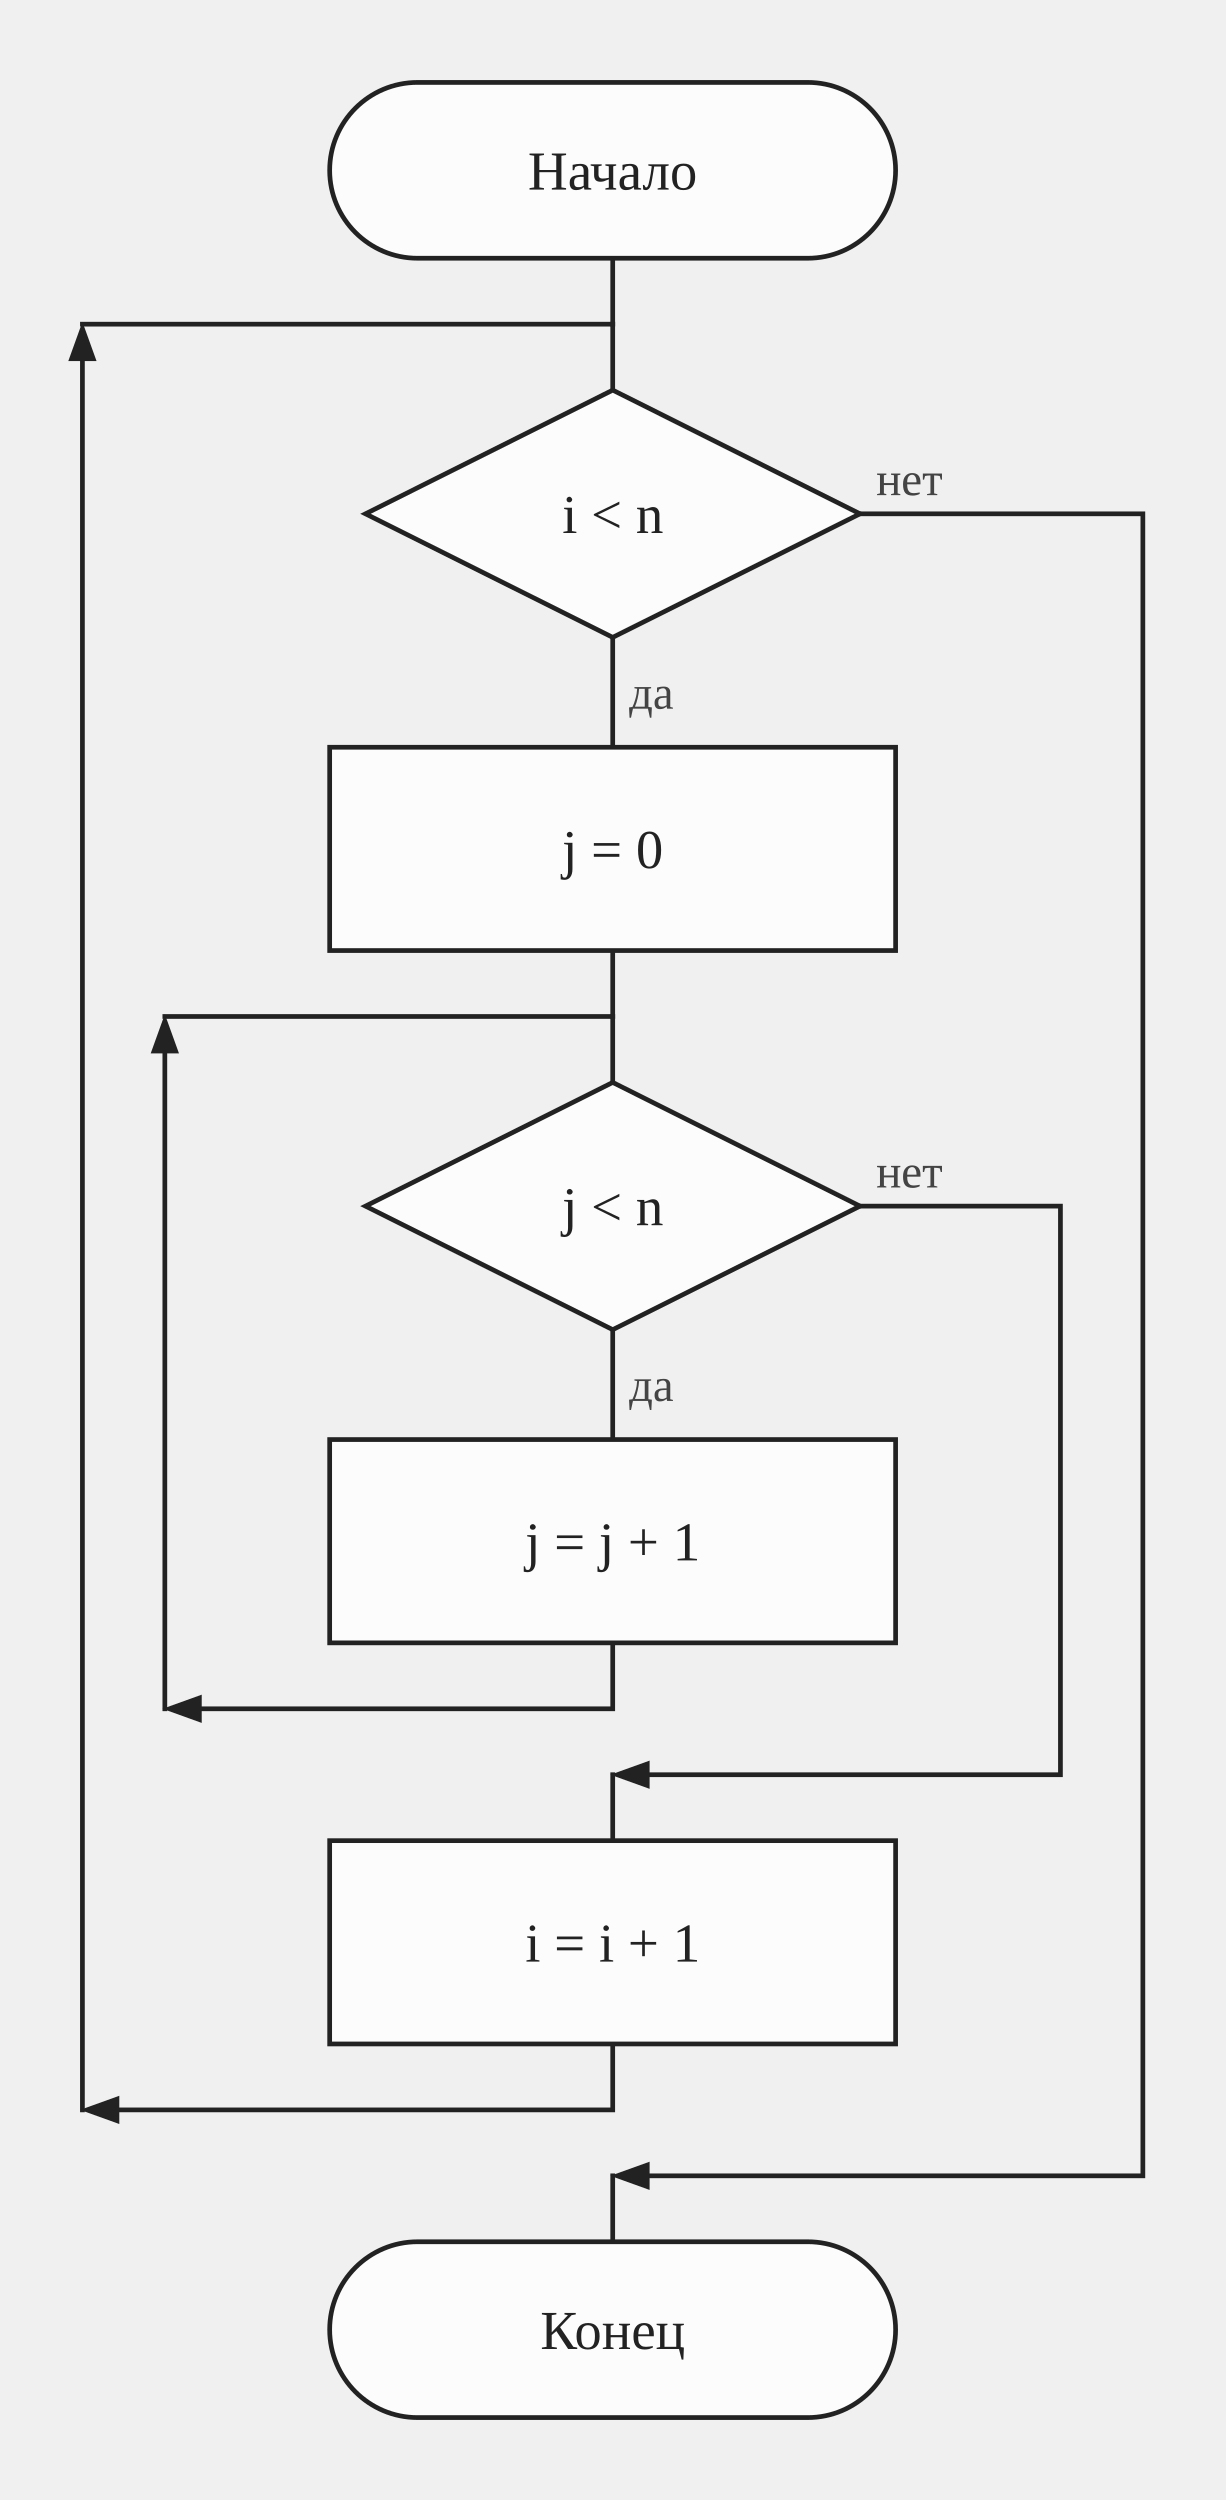
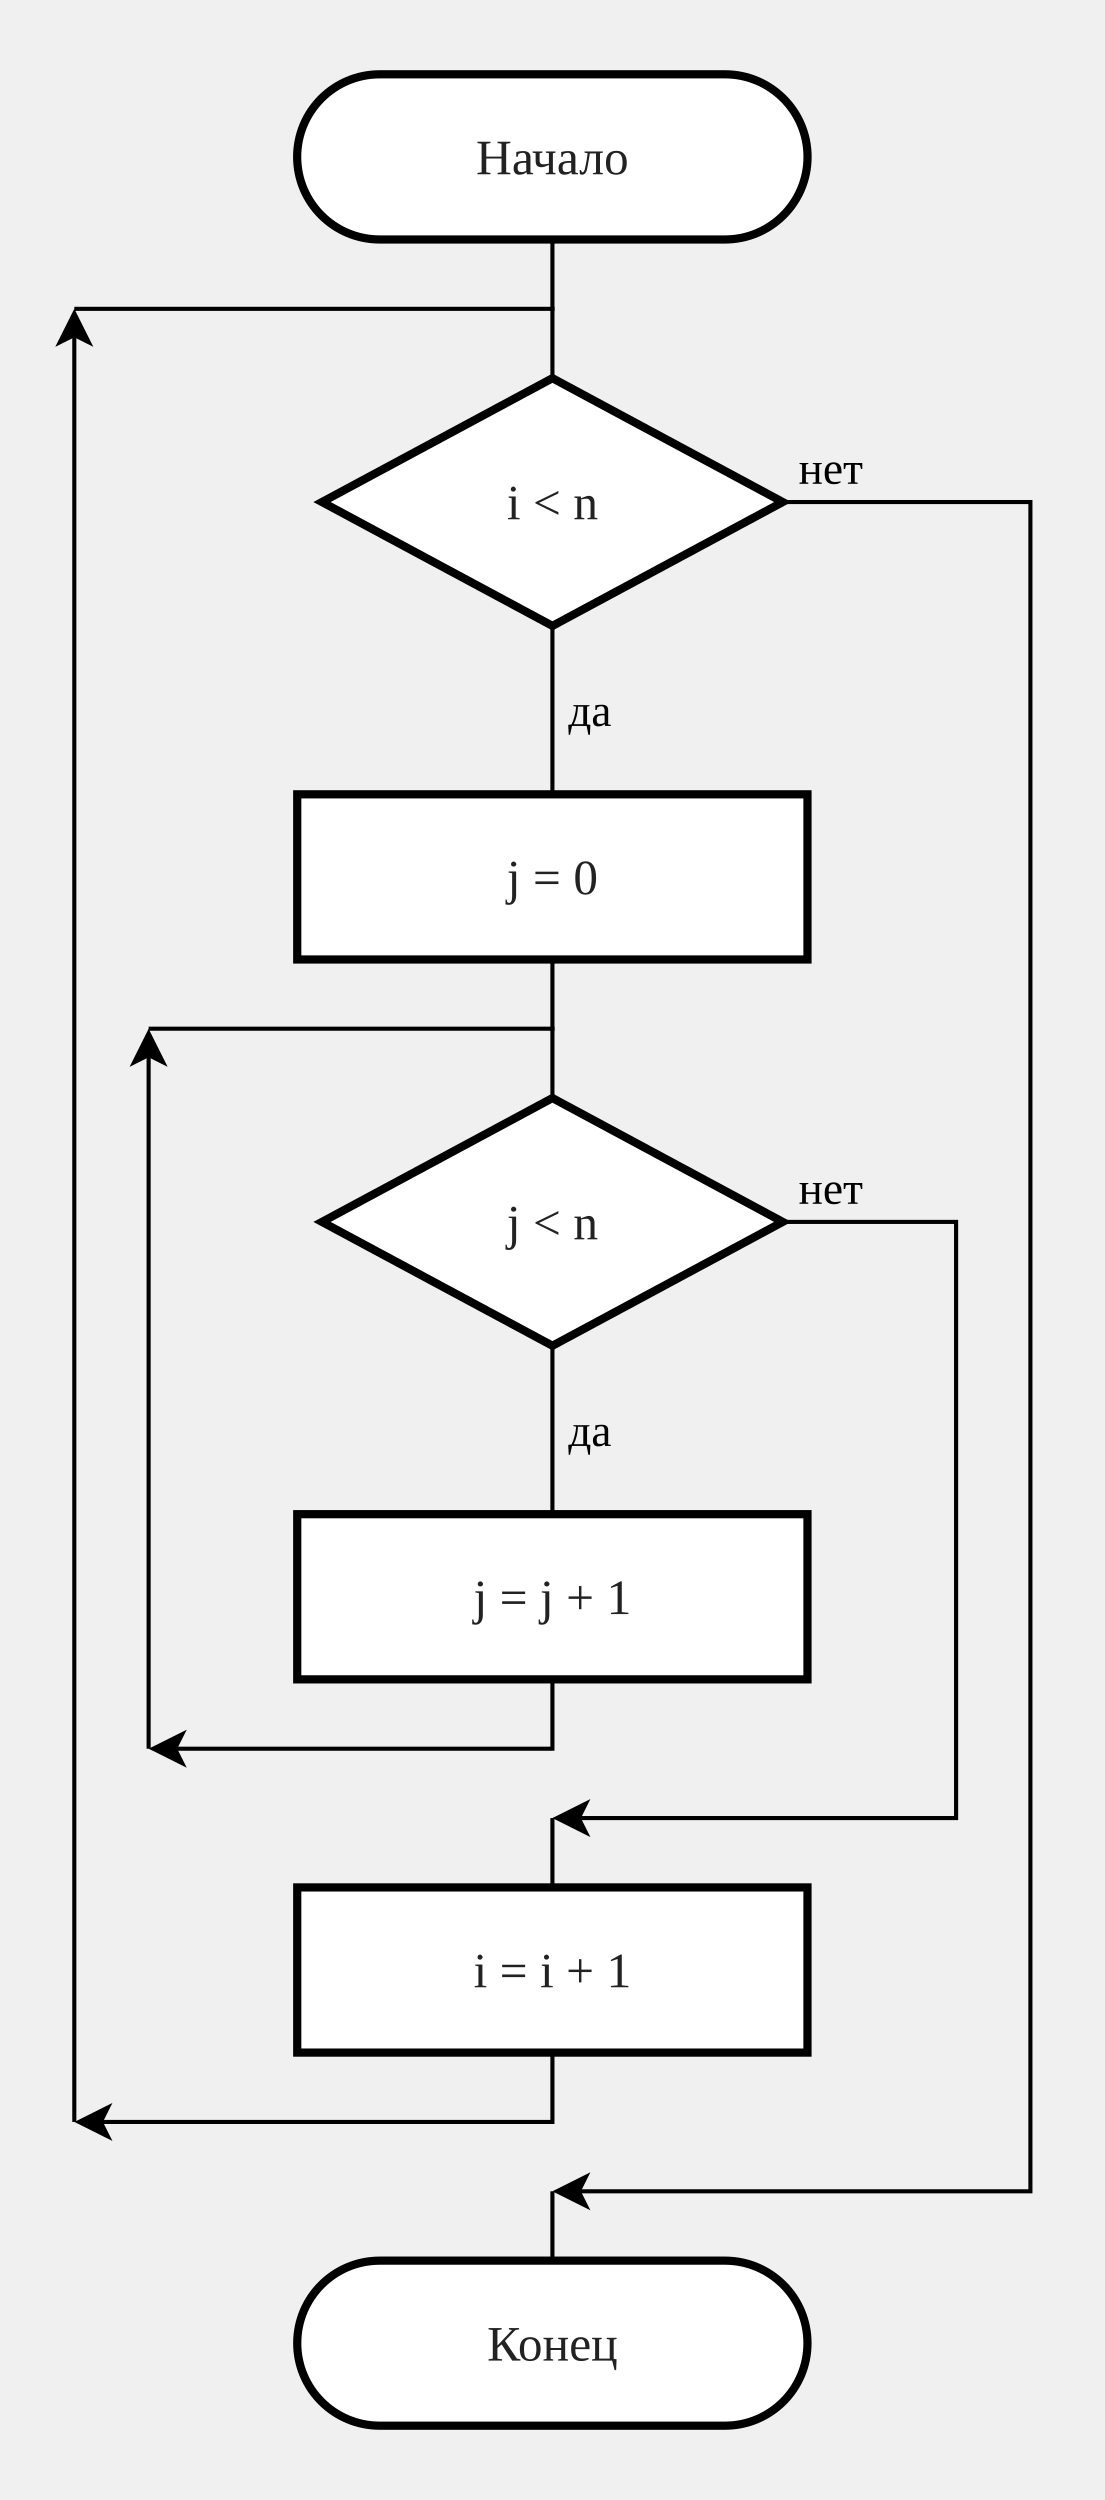
- <svg xmlns="http://www.w3.org/2000/svg" width="78.05mm" height="159.25mm" viewBox="0 0 78.05 159.25">
-   <g fill="none" stroke="#222" stroke-width="0.3" stroke-linecap="square">
-     <path d="M 39.03 16.45 L 39.03 20.65" />
-     <path d="M 39.03 20.65 L 39.03 24.85" />
-     <path d="M 39.03 40.6 L 39.03 47.6" />
-     <path d="M 39.03 60.55 L 39.03 64.75" />
-     <path d="M 39.03 64.75 L 39.03 68.95" />
-     <path d="M 39.03 84.7 L 39.03 91.7" />
-     <path d="M 39.03 104.65 L 39.03 108.85 L 12.85 108.85 M 10.5 108.85 L 10.5 67.1 M 10.5 64.75 L 39.03 64.75" />
-     <polygon points="10.35,108.85 12.85,107.95 12.85,109.75" fill="#222" stroke="none" />
-     <polygon points="10.5,64.6 11.4,67.1 9.6,67.1" fill="#222" stroke="none" />
-     <path d="M 54.78 76.83 L 67.55 76.83 L 67.55 113.05 L 41.38 113.05" />
-     <polygon points="38.88,113.05 41.38,112.15 41.38,113.95" fill="#222" stroke="none" />
-     <path d="M 39.03 113.05 L 39.03 117.25" />
-     <path d="M 39.03 130.2 L 39.03 134.4 L 7.6 134.4 M 5.25 134.4 L 5.25 23 M 5.25 20.65 L 39.03 20.65" />
-     <polygon points="5.1,134.4 7.6,133.5 7.6,135.3" fill="#222" stroke="none" />
-     <polygon points="5.25,20.5 6.15,23 4.35,23" fill="#222" stroke="none" />
-     <path d="M 54.78 32.73 L 72.8 32.73 L 72.8 138.6 L 41.38 138.6" />
-     <polygon points="38.88,138.6 41.38,137.7 41.38,139.5" fill="#222" stroke="none" />
-     <path d="M 39.03 138.6 L 39.03 142.8" />
+ <svg xmlns="http://www.w3.org/2000/svg" width="78.05mm" height="176.63mm" viewBox="0 0 78.05 176.63">
+   <g fill="none" stroke="#000" stroke-width="0.29">
+     <path d="M 39.03 16.92 L 39.03 21.82" stroke-linecap="square" />
+     <path d="M 39.03 21.82 L 39.03 26.72" stroke-linecap="square" />
+     <path d="M 39.03 44.22 L 39.03 56.12" stroke-linecap="square" />
+     <path d="M 39.03 67.78 L 39.03 72.68" stroke-linecap="square" />
+     <path d="M 39.03 72.68 L 39.03 77.58" stroke-linecap="square" />
+     <path d="M 39.03 95.08 L 39.03 106.98" stroke-linecap="square" />
+     <path d="M 39.03 118.65 L 39.03 123.55 L 12.36 123.55 M 10.5 123.55 L 10.5 74.54 M 10.5 72.68 L 39.03 72.68" stroke-linecap="butt" />
+     <polygon points="10.83,123.55 12.87,122.53 12.36,123.55 12.87,124.57" fill="#000" stroke-miterlimit="10" />
+     <polygon points="10.5,73.01 11.52,75.05 10.5,74.54 9.48,75.05" fill="#000" stroke-miterlimit="10" />
+     <path d="M 55.3 86.33 L 67.55 86.33 L 67.55 128.45 L 40.88 128.45" stroke-linecap="butt" />
+     <polygon points="39.35,128.45 41.39,127.43 40.88,128.45 41.39,129.47" fill="#000" stroke-miterlimit="10" />
+     <path d="M 39.03 128.45 L 39.03 133.35" stroke-linecap="butt" />
+     <path d="M 39.03 145.02 L 39.03 149.92 L 7.11 149.92 M 5.25 149.92 L 5.25 23.67 M 5.25 21.82 L 39.03 21.82" stroke-linecap="butt" />
+     <polygon points="5.58,149.92 7.62,148.9 7.11,149.92 7.62,150.94" fill="#000" stroke-miterlimit="10" />
+     <polygon points="5.25,22.14 6.27,24.18 5.25,23.67 4.23,24.18" fill="#000" stroke-miterlimit="10" />
+     <path d="M 55.3 35.47 L 72.8 35.47 L 72.8 154.82 L 40.88 154.82" stroke-linecap="butt" />
+     <polygon points="39.35,154.82 41.39,153.8 40.88,154.82 41.39,155.84" fill="#000" stroke-miterlimit="10" />
+     <path d="M 39.03 154.82 L 39.03 159.72" stroke-linecap="butt" />
  </g>
  <g data-block-id="b1">
-     <g fill="#fcfcfc" stroke="#222" stroke-width="0.3">
-       <path d="M 26.6 5.25 H 51.45 A 5.6 5.6 0 0 1 51.45 16.45 H 26.6 A 5.6 5.6 0 0 1 26.6 5.25 Z" />
+     <g fill="#fff" stroke="#000" stroke-width="0.58">
+       <path d="M 26.83 5.25 H 51.22 A 5.83 5.83 0 0 1 51.22 16.92 H 26.83 A 5.83 5.83 0 0 1 26.83 5.25 Z" />
    </g>
    <g fill="#222" stroke="none" font-family="Tinos, Times New Roman, serif" font-size="3.5">
-       <text x="39.03" y="12.08" text-anchor="middle">Начало</text>
+       <text x="39.03" y="12.31" text-anchor="middle">Начало</text>
    </g>
  </g>
  <g data-block-id="b6">
-     <g fill="#fcfcfc" stroke="#222" stroke-width="0.3">
-       <polygon points="39.03,24.85 54.78,32.73 39.03,40.6 23.28,32.73" />
+     <g fill="#fff" stroke="#000" stroke-width="0.58">
+       <polygon points="39.03,26.72 55.3,35.47 39.03,44.22 22.75,35.47" />
    </g>
    <g fill="#222" stroke="none" font-family="Tinos, Times New Roman, serif" font-size="3.5">
-       <text x="39.03" y="33.95" text-anchor="middle">i &lt; n</text>
+       <text x="39.03" y="36.69" text-anchor="middle">i &lt; n</text>
    </g>
  </g>
  <g data-block-id="b2">
-     <g fill="#fcfcfc" stroke="#222" stroke-width="0.3">
-       <rect x="21" y="47.6" width="36.05" height="12.95" />
+     <g fill="#fff" stroke="#000" stroke-width="0.58">
+       <rect x="21" y="56.12" width="36.05" height="11.67" />
    </g>
    <g fill="#222" stroke="none" font-family="Tinos, Times New Roman, serif" font-size="3.5">
-       <text x="39.03" y="55.3" text-anchor="middle">j = 0</text>
+       <text x="39.03" y="63.18" text-anchor="middle">j = 0</text>
    </g>
  </g>
  <g data-block-id="b4">
-     <g fill="#fcfcfc" stroke="#222" stroke-width="0.3">
-       <polygon points="39.03,68.95 54.78,76.83 39.03,84.7 23.28,76.83" />
+     <g fill="#fff" stroke="#000" stroke-width="0.58">
+       <polygon points="39.03,77.58 55.3,86.33 39.03,95.08 22.75,86.33" />
    </g>
    <g fill="#222" stroke="none" font-family="Tinos, Times New Roman, serif" font-size="3.5">
-       <text x="39.03" y="78.05" text-anchor="middle">j &lt; n</text>
+       <text x="39.03" y="87.56" text-anchor="middle">j &lt; n</text>
    </g>
  </g>
  <g data-block-id="b3">
-     <g fill="#fcfcfc" stroke="#222" stroke-width="0.3">
-       <rect x="21" y="91.7" width="36.05" height="12.95" />
+     <g fill="#fff" stroke="#000" stroke-width="0.58">
+       <rect x="21" y="106.98" width="36.05" height="11.67" />
    </g>
    <g fill="#222" stroke="none" font-family="Tinos, Times New Roman, serif" font-size="3.5">
-       <text x="39.03" y="99.4" text-anchor="middle">j = j + 1</text>
+       <text x="39.03" y="114.04" text-anchor="middle">j = j + 1</text>
    </g>
  </g>
  <g data-block-id="b5">
-     <g fill="#fcfcfc" stroke="#222" stroke-width="0.3">
-       <rect x="21" y="117.25" width="36.05" height="12.95" />
+     <g fill="#fff" stroke="#000" stroke-width="0.58">
+       <rect x="21" y="133.35" width="36.05" height="11.67" />
    </g>
    <g fill="#222" stroke="none" font-family="Tinos, Times New Roman, serif" font-size="3.5">
-       <text x="39.03" y="124.95" text-anchor="middle">i = i + 1</text>
+       <text x="39.03" y="140.41" text-anchor="middle">i = i + 1</text>
    </g>
  </g>
  <g data-block-id="b7">
-     <g fill="#fcfcfc" stroke="#222" stroke-width="0.3">
-       <path d="M 26.6 142.8 H 51.45 A 5.6 5.6 0 0 1 51.45 154 H 26.6 A 5.6 5.6 0 0 1 26.6 142.8 Z" />
+     <g fill="#fff" stroke="#000" stroke-width="0.58">
+       <path d="M 26.83 159.72 H 51.22 A 5.83 5.83 0 0 1 51.22 171.38 H 26.83 A 5.83 5.83 0 0 1 26.83 159.72 Z" />
    </g>
    <g fill="#222" stroke="none" font-family="Tinos, Times New Roman, serif" font-size="3.5">
-       <text x="39.03" y="149.63" text-anchor="middle">Конец</text>
+       <text x="39.03" y="166.78" text-anchor="middle">Конец</text>
    </g>
  </g>
-   <g fill="#444" stroke="none" font-family="Tinos, Times New Roman, serif" font-size="2.98">
-     <text x="40.07" y="89.24">да</text>
-     <text x="55.82" y="75.64">нет</text>
-     <text x="40.07" y="45.14">да</text>
-     <text x="55.82" y="31.54">нет</text>
+   <g fill="#000" stroke="none" font-family="Tinos, Times New Roman, serif" font-size="3.21">
+     <text x="40.15" y="102.16">да</text>
+     <text x="56.42" y="85.05">нет</text>
+     <text x="40.15" y="51.29">да</text>
+     <text x="56.42" y="34.18">нет</text>
  </g>
</svg>
